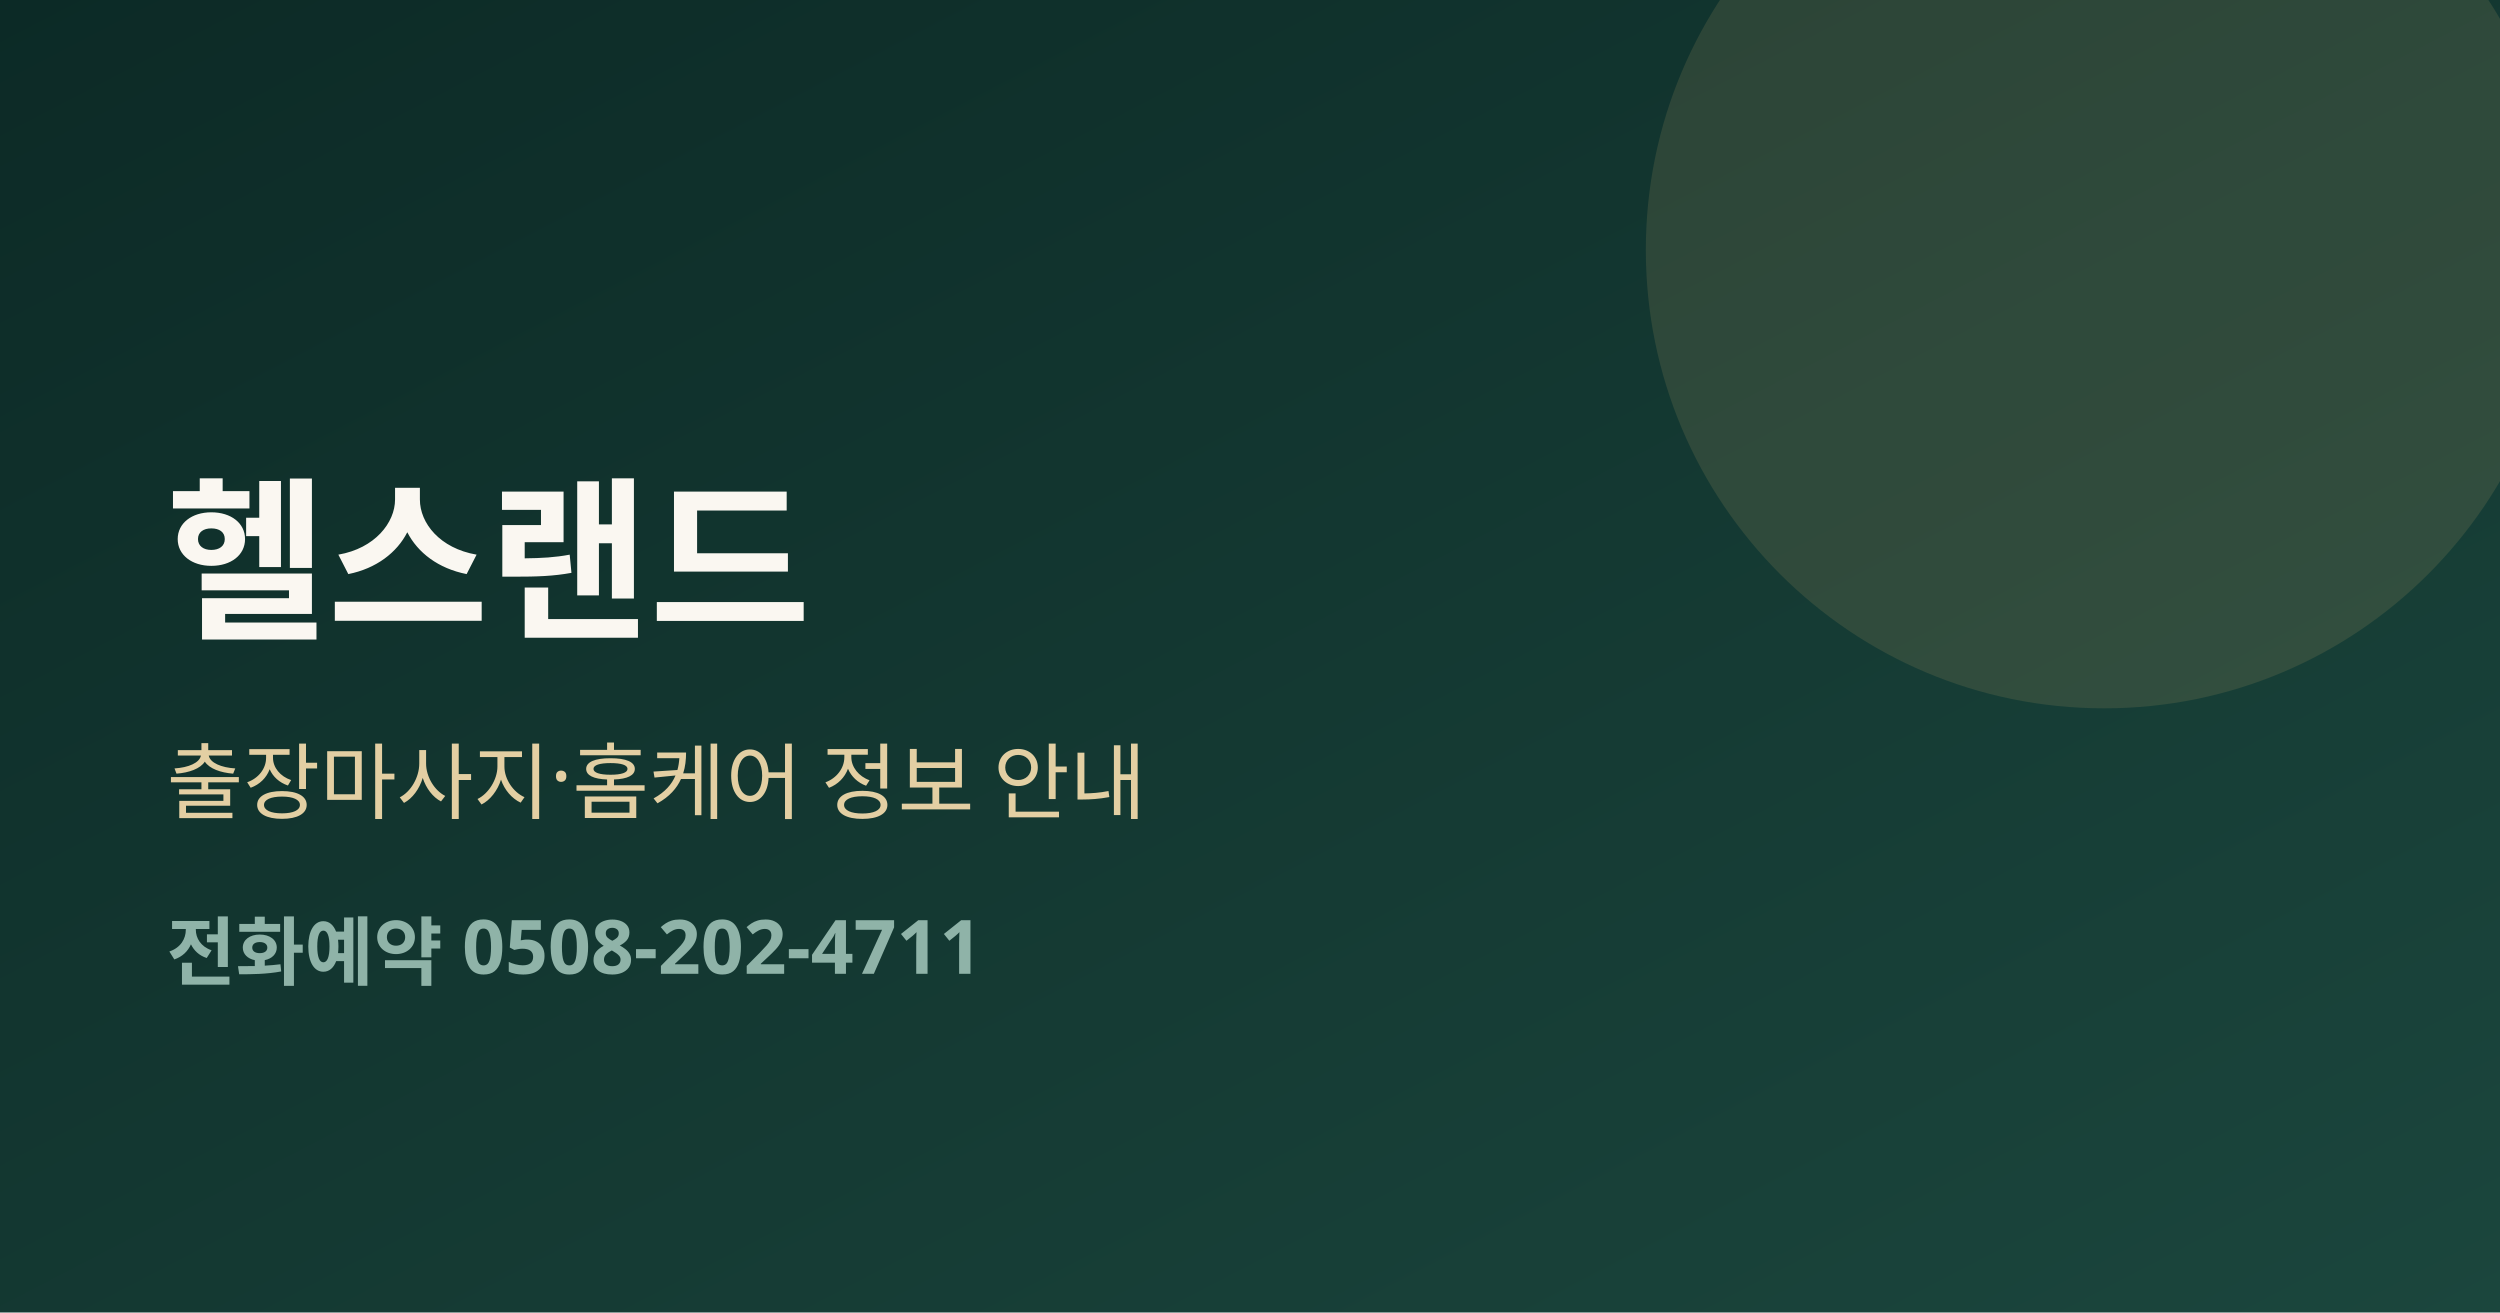
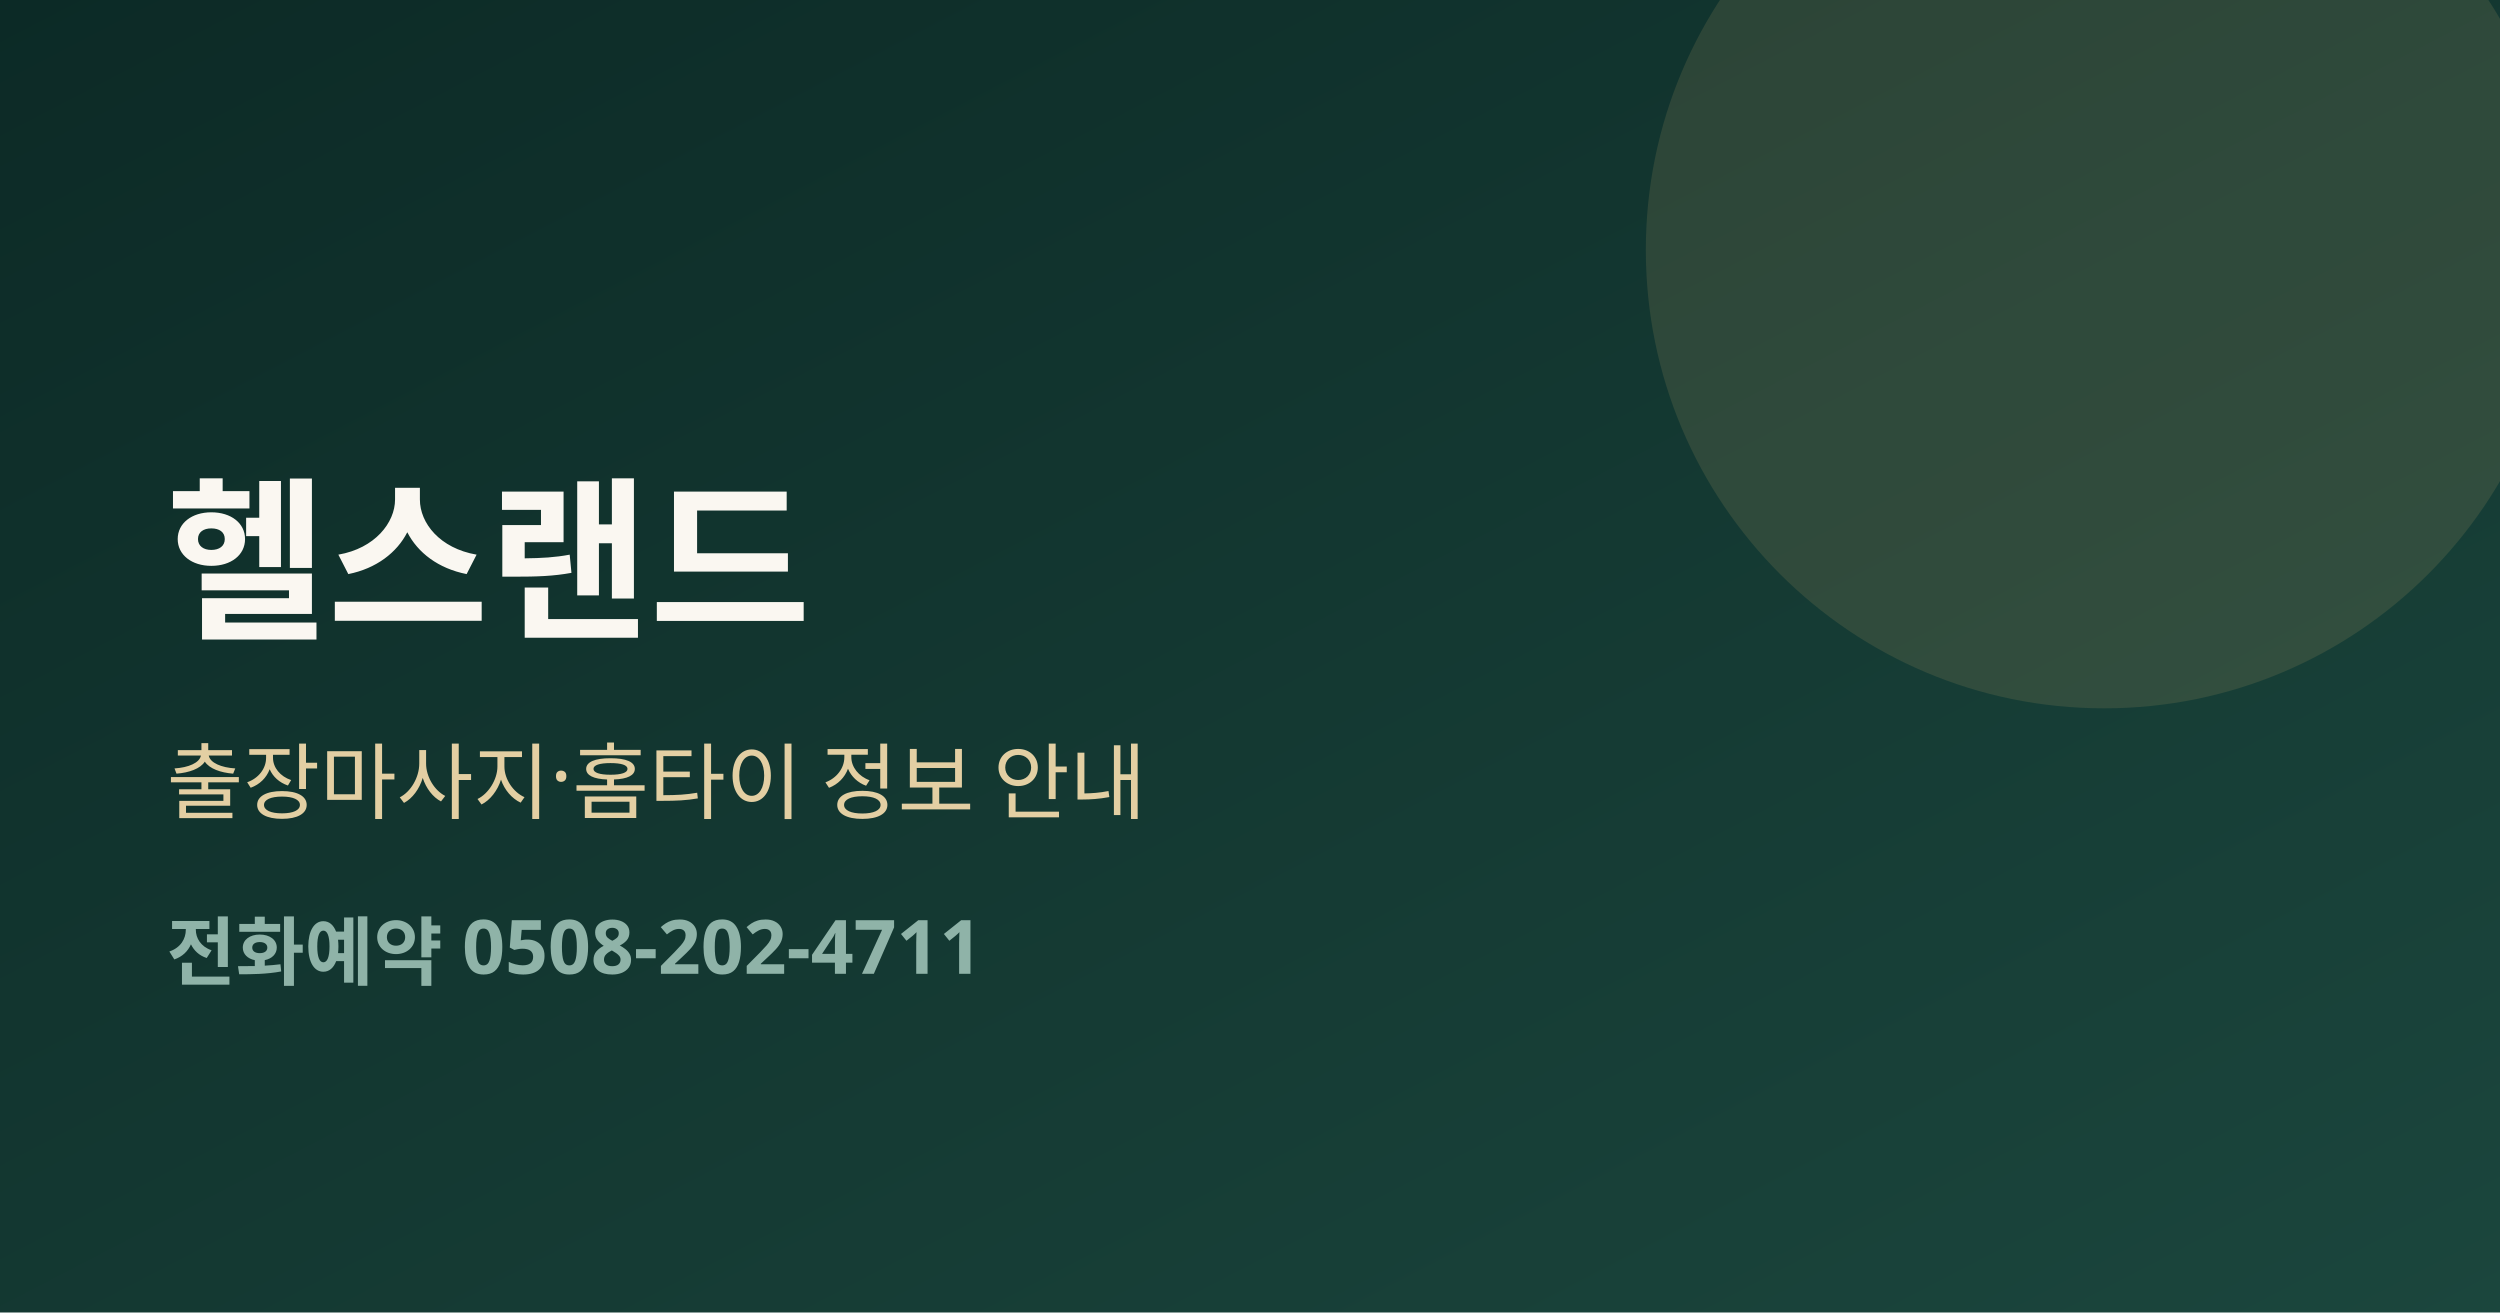
<svg xmlns="http://www.w3.org/2000/svg" width="1200" height="630" viewBox="0 0 1200 630">
  <defs>
    <linearGradient id="g" x1="0" y1="0" x2="1" y2="1">
      <stop offset="0" stop-color="#0c2a26" />
      <stop offset="1" stop-color="#1b463d" />
    </linearGradient>
  </defs>
  <rect width="1200" height="630" fill="url(#g)" />
  <circle cx="1010" cy="120" r="220" fill="#c9a96a" opacity="0.15" />
  <text x="80" y="300" font-family="Pretendard, sans-serif" font-size="84" font-weight="800" fill="#faf7f1">헬스랜드</text>
-   <text x="80" y="390" font-family="Pretendard, sans-serif" font-size="40" fill="#e3cfa3">출장마사지·홈케어 정보 안내</text>
+   <text x="80" y="390" font-family="Pretendard, sans-serif" font-size="40" fill="#e3cfa3">출장마사지·홈타이 정보 안내</text>
  <text x="80" y="470" font-family="Pretendard, sans-serif" font-size="36" font-weight="700" fill="#8fb3a8">전화예약 0508-202-4711</text>
</svg>
